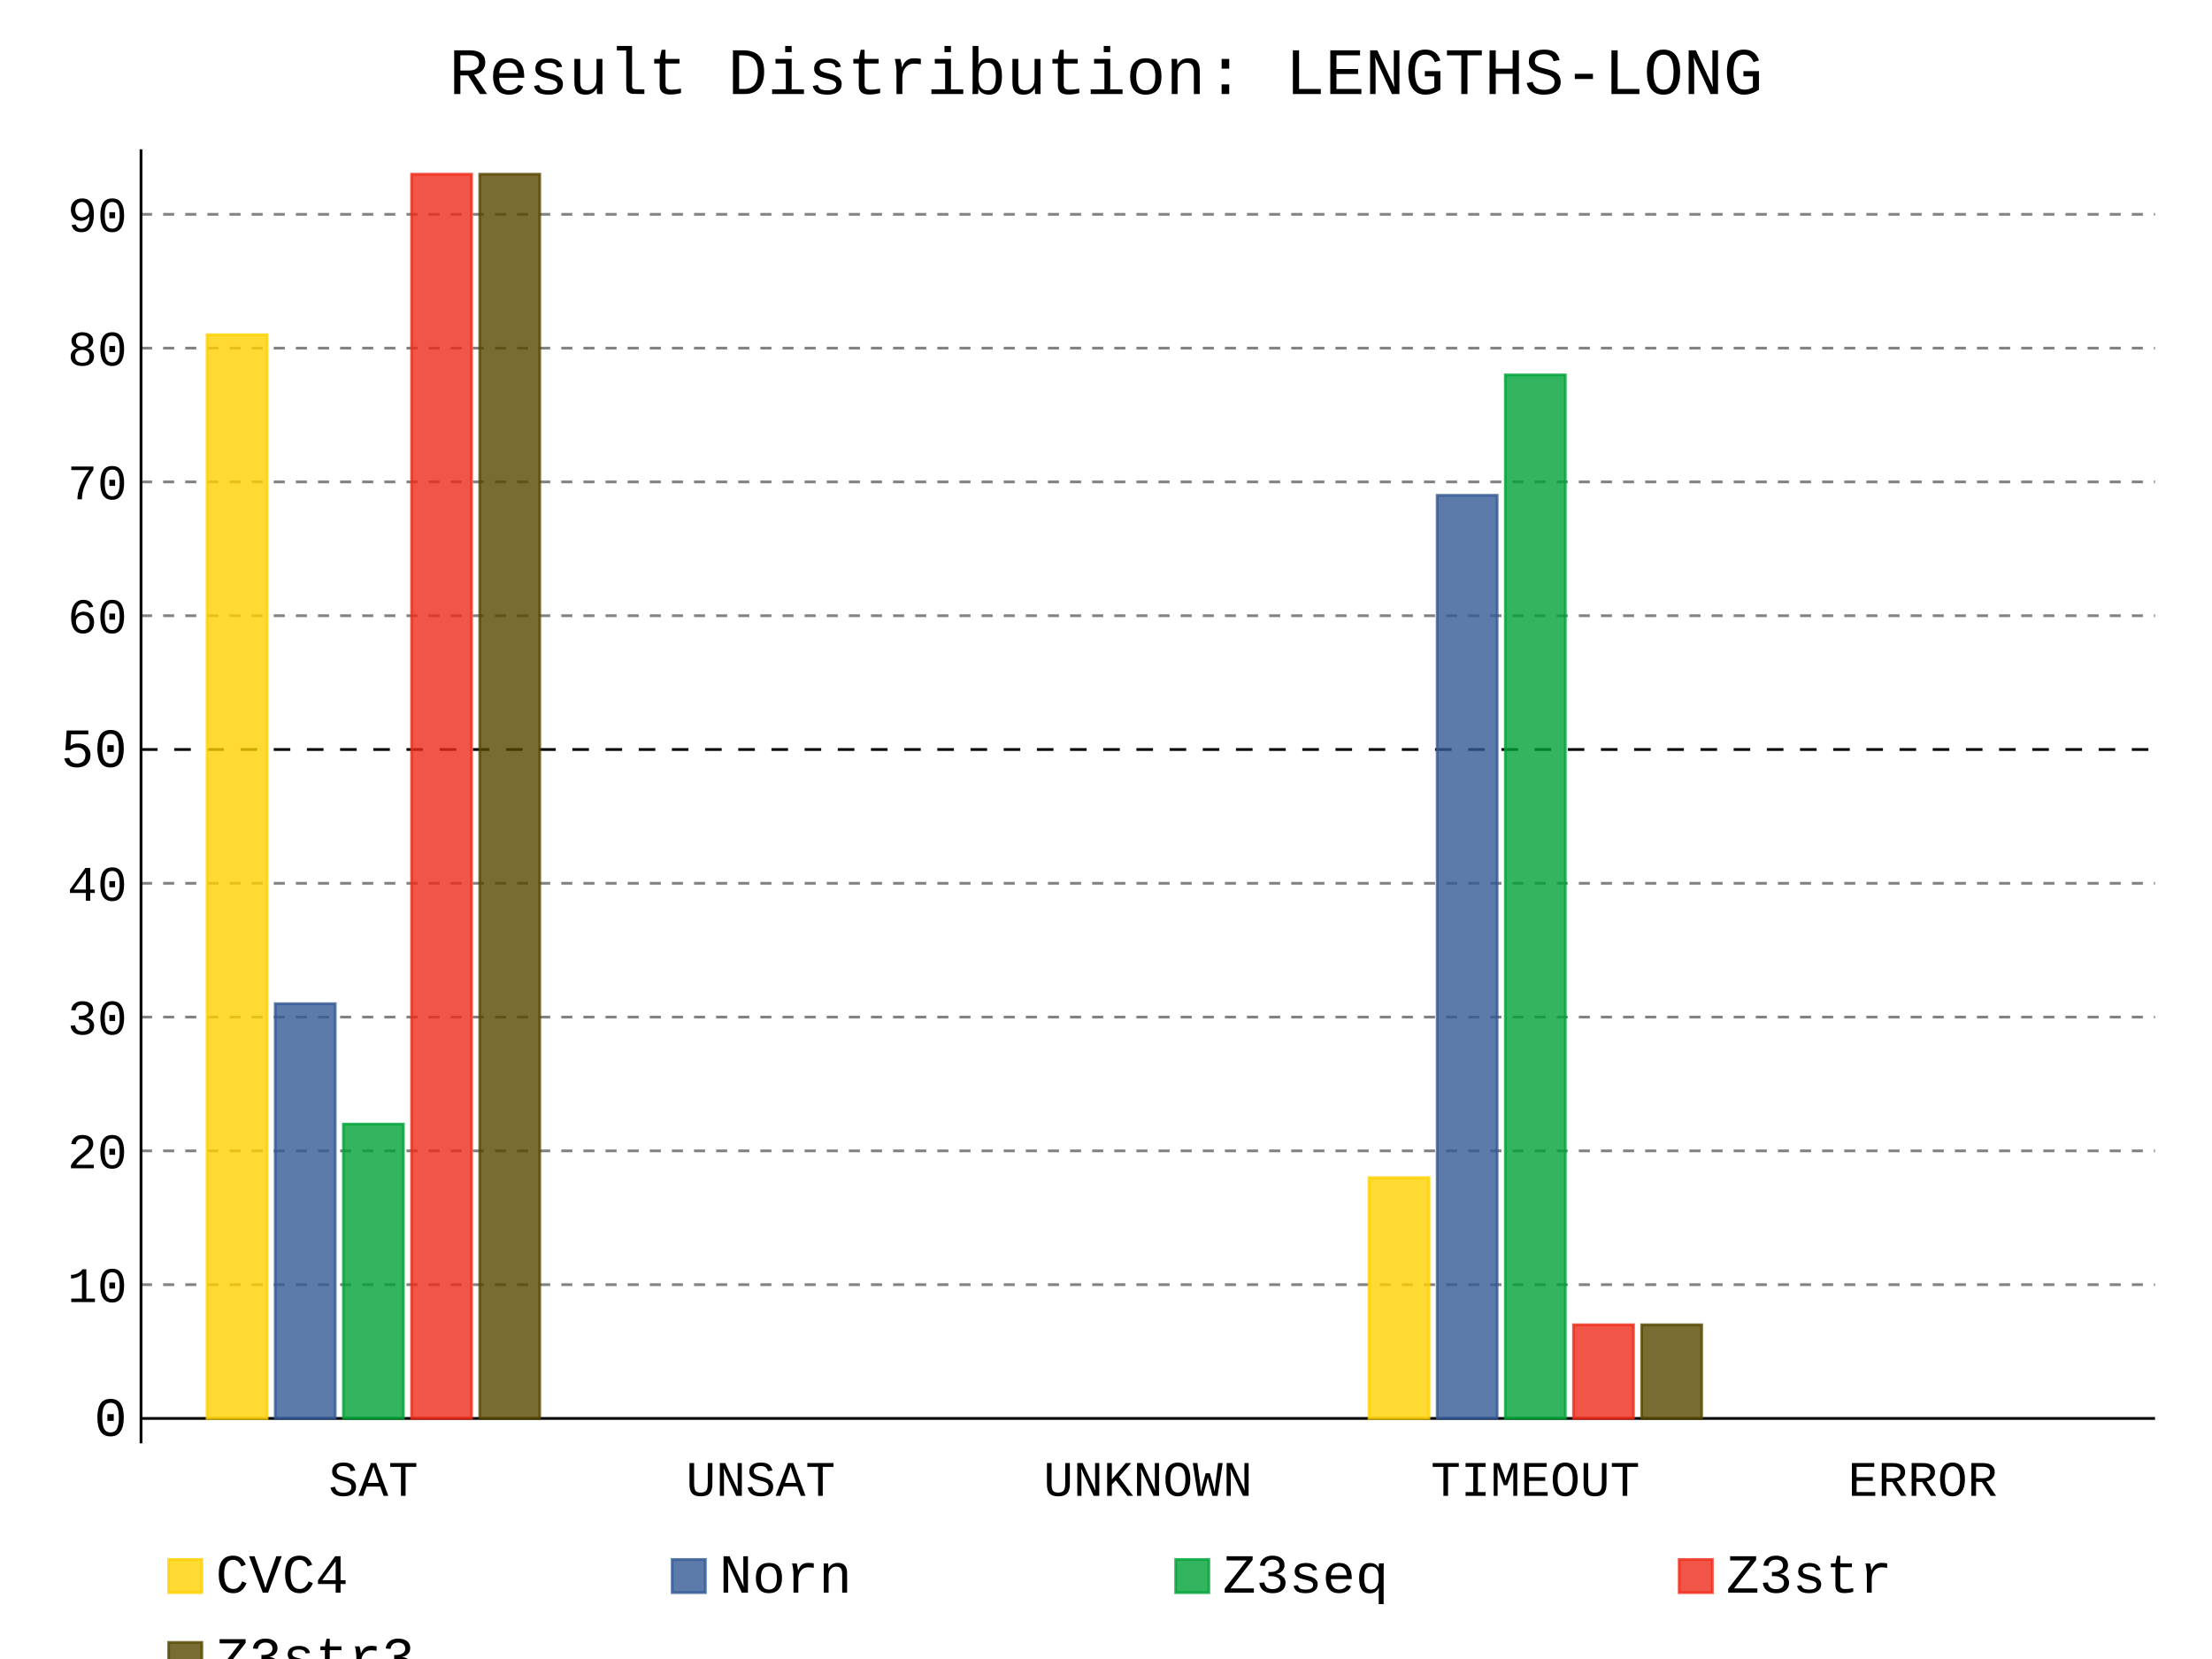
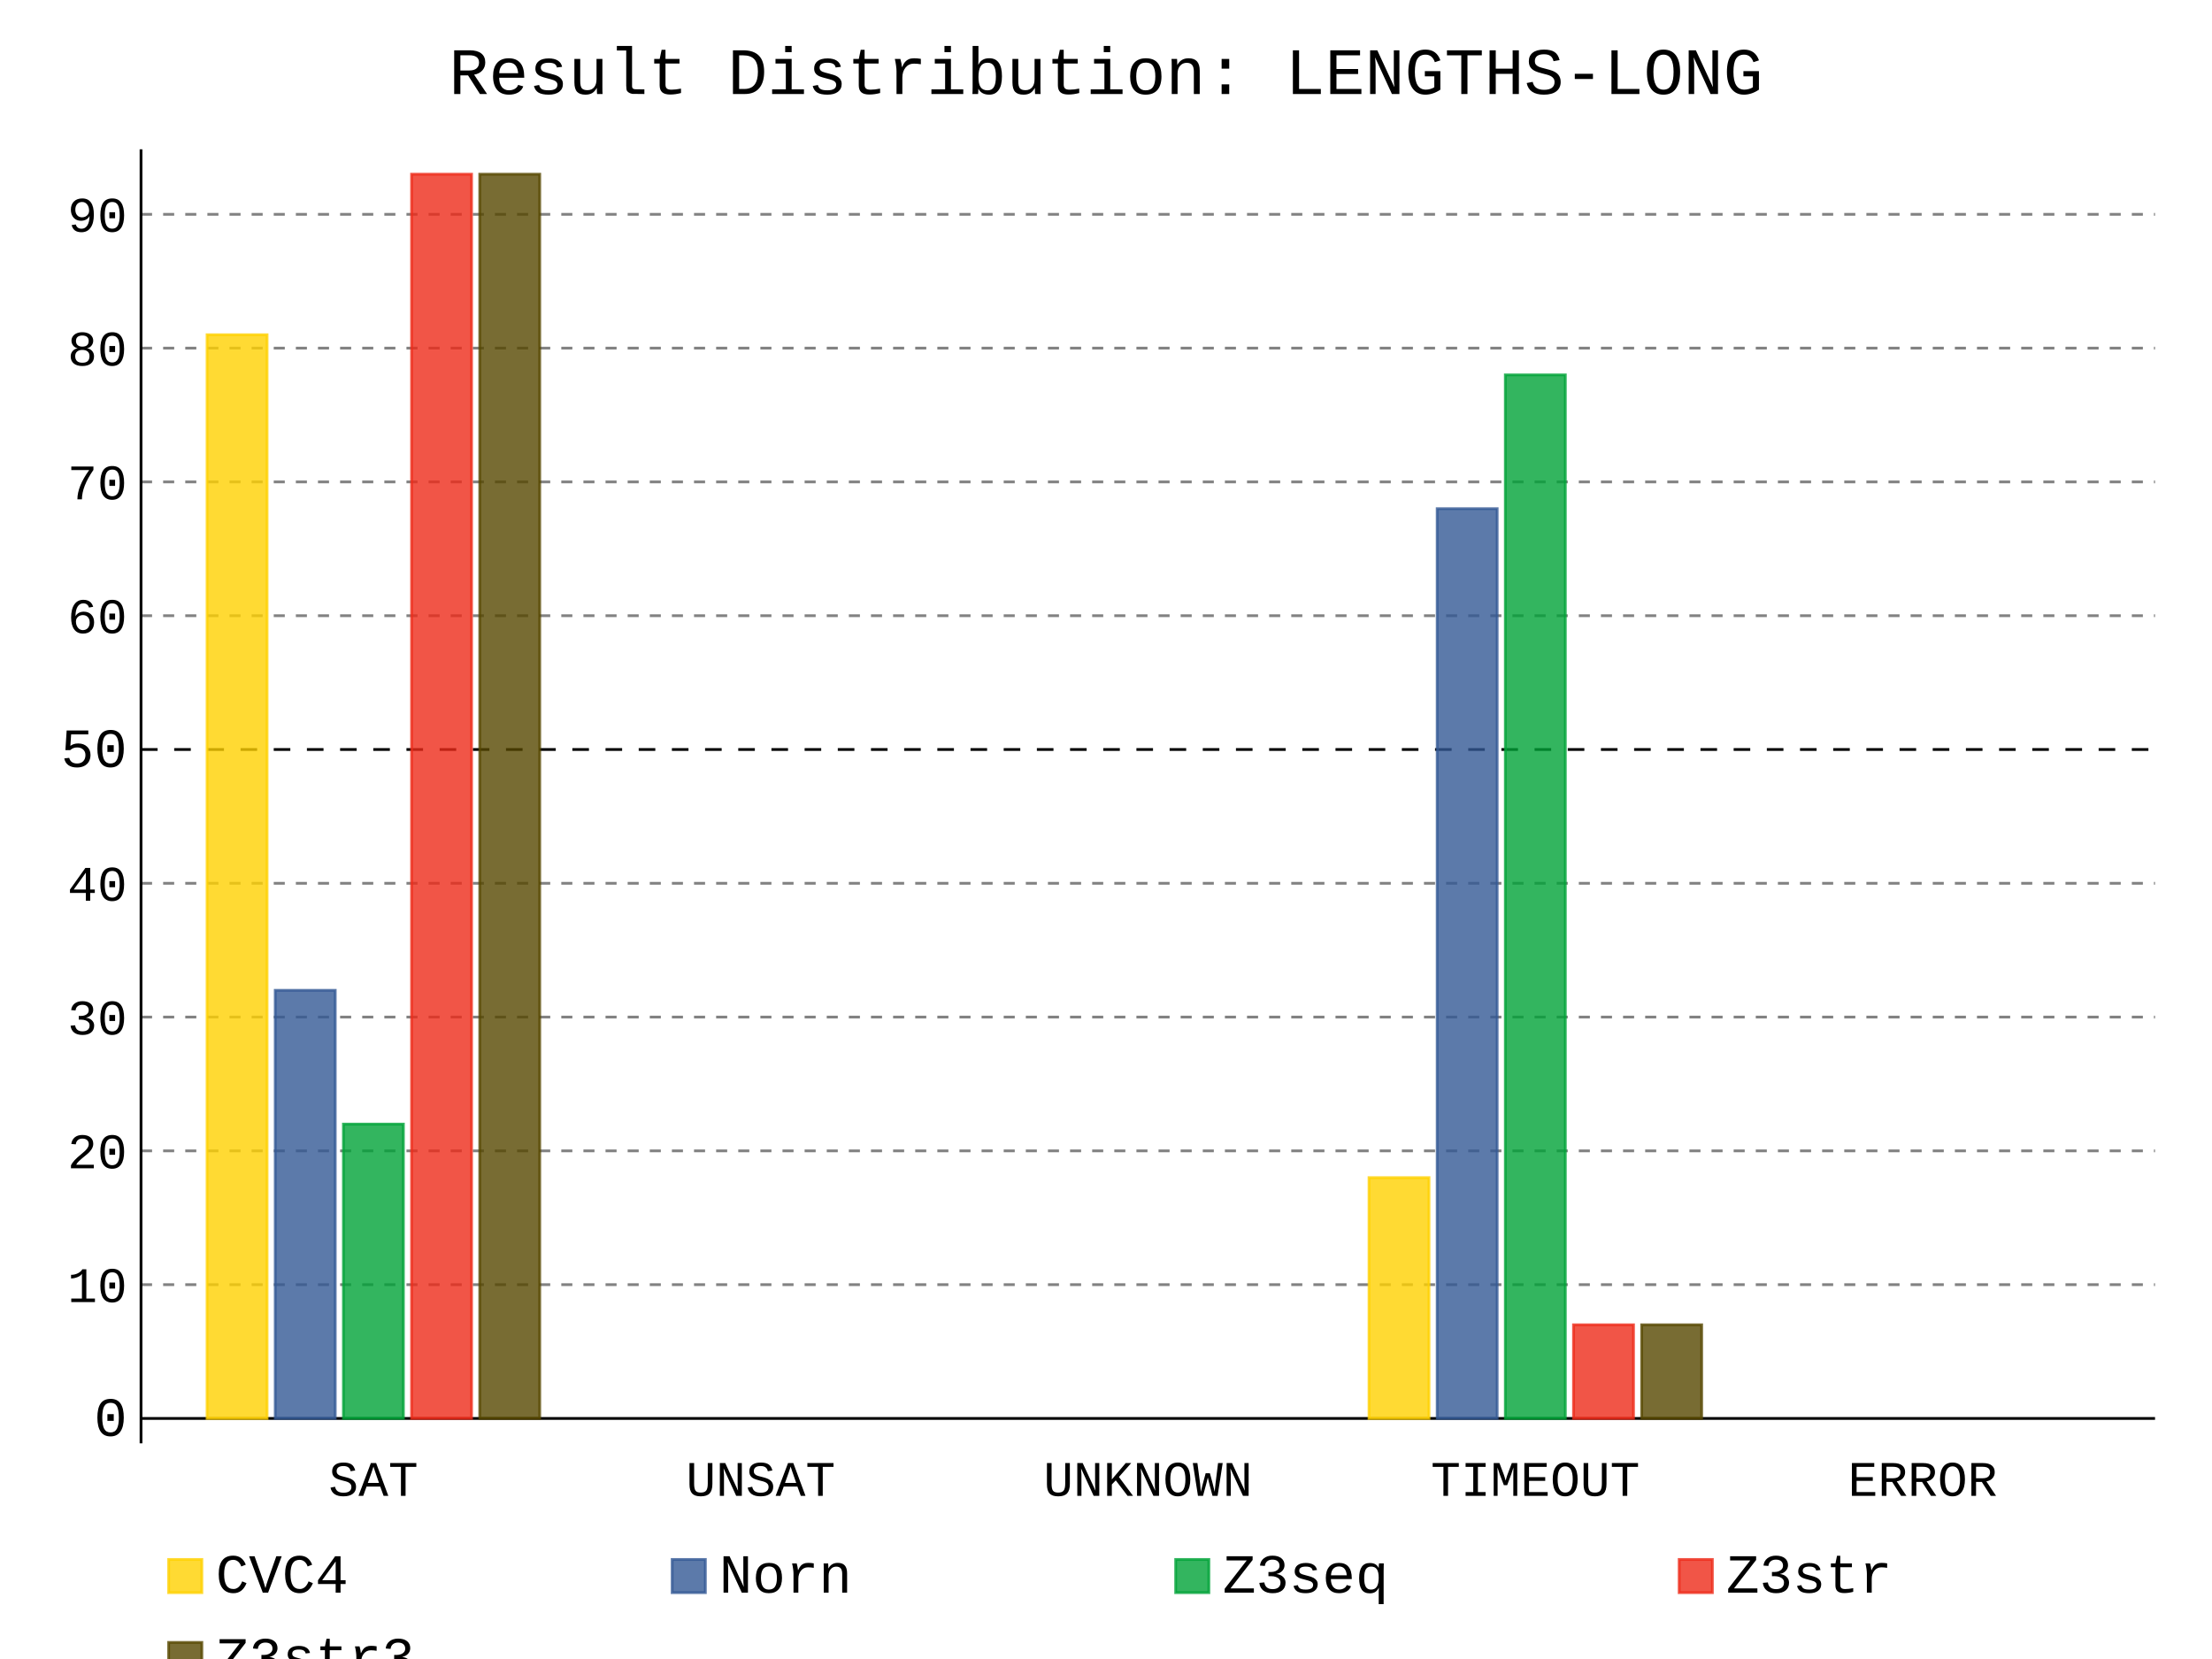
- <svg xmlns="http://www.w3.org/2000/svg" id="chart-0047863b-3818-470f-ab51-d9924da8907a" class="pygal-chart" viewBox="0 0 800 600">
+ <svg xmlns="http://www.w3.org/2000/svg" id="chart-a3abc3c2-a17d-4a7b-bf9a-69598cc8c93d" class="pygal-chart" viewBox="0 0 800 600">
  <defs>
-     <style type="text/css">#chart-0047863b-3818-470f-ab51-d9924da8907a{-webkit-user-select:none;-webkit-font-smoothing:antialiased;font-family:Consolas,"Liberation Mono",Menlo,Courier,monospace}#chart-0047863b-3818-470f-ab51-d9924da8907a .title{font-family:Consolas,"Liberation Mono",Menlo,Courier,monospace;font-size:24px}#chart-0047863b-3818-470f-ab51-d9924da8907a .legends .legend text{font-family:Consolas,"Liberation Mono",Menlo,Courier,monospace;font-size:20px}#chart-0047863b-3818-470f-ab51-d9924da8907a .axis text{font-family:Consolas,"Liberation Mono",Menlo,Courier,monospace;font-size:18px}#chart-0047863b-3818-470f-ab51-d9924da8907a .axis text.major{font-family:Consolas,"Liberation Mono",Menlo,Courier,monospace;font-size:20px}#chart-0047863b-3818-470f-ab51-d9924da8907a .text-overlay text.value{font-family:Consolas,"Liberation Mono",Menlo,Courier,monospace;font-size:22px}#chart-0047863b-3818-470f-ab51-d9924da8907a .text-overlay text.label{font-family:Consolas,"Liberation Mono",Menlo,Courier,monospace;font-size:20px}#chart-0047863b-3818-470f-ab51-d9924da8907a .tooltip{font-family:Consolas,"Liberation Mono",Menlo,Courier,monospace;font-size:20px}#chart-0047863b-3818-470f-ab51-d9924da8907a text.no_data{font-family:Consolas,"Liberation Mono",Menlo,Courier,monospace;font-size:64px}
- #chart-0047863b-3818-470f-ab51-d9924da8907a{background-color:#FFFFFF}#chart-0047863b-3818-470f-ab51-d9924da8907a path,#chart-0047863b-3818-470f-ab51-d9924da8907a line,#chart-0047863b-3818-470f-ab51-d9924da8907a rect,#chart-0047863b-3818-470f-ab51-d9924da8907a circle{-webkit-transition:100ms;-moz-transition:100ms;transition:100ms}#chart-0047863b-3818-470f-ab51-d9924da8907a .graph &gt; .background{fill:#FFFFFF}#chart-0047863b-3818-470f-ab51-d9924da8907a .plot &gt; .background{fill:#FFFFFF}#chart-0047863b-3818-470f-ab51-d9924da8907a .graph{fill:#000000}#chart-0047863b-3818-470f-ab51-d9924da8907a text.no_data{fill:#000000}#chart-0047863b-3818-470f-ab51-d9924da8907a .title{fill:#000000}#chart-0047863b-3818-470f-ab51-d9924da8907a .legends .legend text{fill:#000000}#chart-0047863b-3818-470f-ab51-d9924da8907a .legends .legend:hover text{fill:#000000}#chart-0047863b-3818-470f-ab51-d9924da8907a .axis .line{stroke:#000000}#chart-0047863b-3818-470f-ab51-d9924da8907a .axis .guide.line{stroke:#828282}#chart-0047863b-3818-470f-ab51-d9924da8907a .axis .major.line{stroke:#000000}#chart-0047863b-3818-470f-ab51-d9924da8907a .axis text.major{fill:#000000}#chart-0047863b-3818-470f-ab51-d9924da8907a .axis.y .guides:hover .guide.line,#chart-0047863b-3818-470f-ab51-d9924da8907a .line-graph .axis.x .guides:hover .guide.line,#chart-0047863b-3818-470f-ab51-d9924da8907a .stackedline-graph .axis.x .guides:hover .guide.line,#chart-0047863b-3818-470f-ab51-d9924da8907a .xy-graph .axis.x .guides:hover .guide.line{stroke:#000000}#chart-0047863b-3818-470f-ab51-d9924da8907a .axis .guides:hover text{fill:#000000}#chart-0047863b-3818-470f-ab51-d9924da8907a .reactive{fill-opacity:.8;stroke-opacity:.8}#chart-0047863b-3818-470f-ab51-d9924da8907a .ci{stroke:#000000}#chart-0047863b-3818-470f-ab51-d9924da8907a .reactive.active,#chart-0047863b-3818-470f-ab51-d9924da8907a .active .reactive{fill-opacity:.9;stroke-opacity:.9;stroke-width:4}#chart-0047863b-3818-470f-ab51-d9924da8907a .ci .reactive.active{stroke-width:1.5}#chart-0047863b-3818-470f-ab51-d9924da8907a .series text{fill:#000000}#chart-0047863b-3818-470f-ab51-d9924da8907a .tooltip rect{fill:#FFFFFF;stroke:#000000;-webkit-transition:opacity 100ms;-moz-transition:opacity 100ms;transition:opacity 100ms}#chart-0047863b-3818-470f-ab51-d9924da8907a .tooltip .label{fill:#000000}#chart-0047863b-3818-470f-ab51-d9924da8907a .tooltip .label{fill:#000000}#chart-0047863b-3818-470f-ab51-d9924da8907a .tooltip .legend{font-size:.8em;fill:#828282}#chart-0047863b-3818-470f-ab51-d9924da8907a .tooltip .x_label{font-size:.6em;fill:#000000}#chart-0047863b-3818-470f-ab51-d9924da8907a .tooltip .xlink{font-size:.5em;text-decoration:underline}#chart-0047863b-3818-470f-ab51-d9924da8907a .tooltip .value{font-size:1.5em}#chart-0047863b-3818-470f-ab51-d9924da8907a .bound{font-size:.5em}#chart-0047863b-3818-470f-ab51-d9924da8907a .max-value{font-size:.75em;fill:#828282}#chart-0047863b-3818-470f-ab51-d9924da8907a .map-element{fill:#FFFFFF;stroke:#828282 !important}#chart-0047863b-3818-470f-ab51-d9924da8907a .map-element .reactive{fill-opacity:inherit;stroke-opacity:inherit}#chart-0047863b-3818-470f-ab51-d9924da8907a .color-0,#chart-0047863b-3818-470f-ab51-d9924da8907a .color-0 a:visited{stroke:#ffd000;fill:#ffd000}#chart-0047863b-3818-470f-ab51-d9924da8907a .color-1,#chart-0047863b-3818-470f-ab51-d9924da8907a .color-1 a:visited{stroke:#345995;fill:#345995}#chart-0047863b-3818-470f-ab51-d9924da8907a .color-2,#chart-0047863b-3818-470f-ab51-d9924da8907a .color-2 a:visited{stroke:#01a337;fill:#01a337}#chart-0047863b-3818-470f-ab51-d9924da8907a .color-3,#chart-0047863b-3818-470f-ab51-d9924da8907a .color-3 a:visited{stroke:#ed2b1a;fill:#ed2b1a}#chart-0047863b-3818-470f-ab51-d9924da8907a .color-4,#chart-0047863b-3818-470f-ab51-d9924da8907a .color-4 a:visited{stroke:#574700;fill:#574700}#chart-0047863b-3818-470f-ab51-d9924da8907a .text-overlay .color-0 text{fill:black}#chart-0047863b-3818-470f-ab51-d9924da8907a .text-overlay .color-1 text{fill:black}#chart-0047863b-3818-470f-ab51-d9924da8907a .text-overlay .color-2 text{fill:black}#chart-0047863b-3818-470f-ab51-d9924da8907a .text-overlay .color-3 text{fill:black}#chart-0047863b-3818-470f-ab51-d9924da8907a .text-overlay .color-4 text{fill:white}
- #chart-0047863b-3818-470f-ab51-d9924da8907a text.no_data{text-anchor:middle}#chart-0047863b-3818-470f-ab51-d9924da8907a .guide.line{fill:none}#chart-0047863b-3818-470f-ab51-d9924da8907a .centered{text-anchor:middle}#chart-0047863b-3818-470f-ab51-d9924da8907a .title{text-anchor:middle}#chart-0047863b-3818-470f-ab51-d9924da8907a .legends .legend text{fill-opacity:1}#chart-0047863b-3818-470f-ab51-d9924da8907a .axis.x text{text-anchor:middle}#chart-0047863b-3818-470f-ab51-d9924da8907a .axis.x:not(.web) text[transform]{text-anchor:start}#chart-0047863b-3818-470f-ab51-d9924da8907a .axis.x:not(.web) text[transform].backwards{text-anchor:end}#chart-0047863b-3818-470f-ab51-d9924da8907a .axis.y text{text-anchor:end}#chart-0047863b-3818-470f-ab51-d9924da8907a .axis.y text[transform].backwards{text-anchor:start}#chart-0047863b-3818-470f-ab51-d9924da8907a .axis.y2 text{text-anchor:start}#chart-0047863b-3818-470f-ab51-d9924da8907a .axis.y2 text[transform].backwards{text-anchor:end}#chart-0047863b-3818-470f-ab51-d9924da8907a .axis .guide.line{stroke-dasharray:4,4}#chart-0047863b-3818-470f-ab51-d9924da8907a .axis .major.guide.line{stroke-dasharray:6,6}#chart-0047863b-3818-470f-ab51-d9924da8907a .horizontal .axis.y .guide.line,#chart-0047863b-3818-470f-ab51-d9924da8907a .horizontal .axis.y2 .guide.line,#chart-0047863b-3818-470f-ab51-d9924da8907a .vertical .axis.x .guide.line{opacity:0}#chart-0047863b-3818-470f-ab51-d9924da8907a .horizontal .axis.always_show .guide.line,#chart-0047863b-3818-470f-ab51-d9924da8907a .vertical .axis.always_show .guide.line{opacity:1 !important}#chart-0047863b-3818-470f-ab51-d9924da8907a .axis.y .guides:hover .guide.line,#chart-0047863b-3818-470f-ab51-d9924da8907a .axis.y2 .guides:hover .guide.line,#chart-0047863b-3818-470f-ab51-d9924da8907a .axis.x .guides:hover .guide.line{opacity:1}#chart-0047863b-3818-470f-ab51-d9924da8907a .axis .guides:hover text{opacity:1}#chart-0047863b-3818-470f-ab51-d9924da8907a .nofill{fill:none}#chart-0047863b-3818-470f-ab51-d9924da8907a .subtle-fill{fill-opacity:.2}#chart-0047863b-3818-470f-ab51-d9924da8907a .dot{stroke-width:1px;fill-opacity:1}#chart-0047863b-3818-470f-ab51-d9924da8907a .dot.active{stroke-width:5px}#chart-0047863b-3818-470f-ab51-d9924da8907a .dot.negative{fill:transparent}#chart-0047863b-3818-470f-ab51-d9924da8907a text,#chart-0047863b-3818-470f-ab51-d9924da8907a tspan{stroke:none !important}#chart-0047863b-3818-470f-ab51-d9924da8907a .series text.active{opacity:1}#chart-0047863b-3818-470f-ab51-d9924da8907a .tooltip rect{fill-opacity:.95;stroke-width:.5}#chart-0047863b-3818-470f-ab51-d9924da8907a .tooltip text{fill-opacity:1}#chart-0047863b-3818-470f-ab51-d9924da8907a .showable{visibility:hidden}#chart-0047863b-3818-470f-ab51-d9924da8907a .showable.shown{visibility:visible}#chart-0047863b-3818-470f-ab51-d9924da8907a .gauge-background{fill:rgba(229,229,229,1);stroke:none}#chart-0047863b-3818-470f-ab51-d9924da8907a .bg-lines{stroke:#FFFFFF;stroke-width:2px}</style>
+     <style type="text/css">#chart-a3abc3c2-a17d-4a7b-bf9a-69598cc8c93d{-webkit-user-select:none;-webkit-font-smoothing:antialiased;font-family:Consolas,"Liberation Mono",Menlo,Courier,monospace}#chart-a3abc3c2-a17d-4a7b-bf9a-69598cc8c93d .title{font-family:Consolas,"Liberation Mono",Menlo,Courier,monospace;font-size:24px}#chart-a3abc3c2-a17d-4a7b-bf9a-69598cc8c93d .legends .legend text{font-family:Consolas,"Liberation Mono",Menlo,Courier,monospace;font-size:20px}#chart-a3abc3c2-a17d-4a7b-bf9a-69598cc8c93d .axis text{font-family:Consolas,"Liberation Mono",Menlo,Courier,monospace;font-size:18px}#chart-a3abc3c2-a17d-4a7b-bf9a-69598cc8c93d .axis text.major{font-family:Consolas,"Liberation Mono",Menlo,Courier,monospace;font-size:20px}#chart-a3abc3c2-a17d-4a7b-bf9a-69598cc8c93d .text-overlay text.value{font-family:Consolas,"Liberation Mono",Menlo,Courier,monospace;font-size:22px}#chart-a3abc3c2-a17d-4a7b-bf9a-69598cc8c93d .text-overlay text.label{font-family:Consolas,"Liberation Mono",Menlo,Courier,monospace;font-size:20px}#chart-a3abc3c2-a17d-4a7b-bf9a-69598cc8c93d .tooltip{font-family:Consolas,"Liberation Mono",Menlo,Courier,monospace;font-size:20px}#chart-a3abc3c2-a17d-4a7b-bf9a-69598cc8c93d text.no_data{font-family:Consolas,"Liberation Mono",Menlo,Courier,monospace;font-size:64px}
+ #chart-a3abc3c2-a17d-4a7b-bf9a-69598cc8c93d{background-color:#FFFFFF}#chart-a3abc3c2-a17d-4a7b-bf9a-69598cc8c93d path,#chart-a3abc3c2-a17d-4a7b-bf9a-69598cc8c93d line,#chart-a3abc3c2-a17d-4a7b-bf9a-69598cc8c93d rect,#chart-a3abc3c2-a17d-4a7b-bf9a-69598cc8c93d circle{-webkit-transition:100ms;-moz-transition:100ms;transition:100ms}#chart-a3abc3c2-a17d-4a7b-bf9a-69598cc8c93d .graph &gt; .background{fill:#FFFFFF}#chart-a3abc3c2-a17d-4a7b-bf9a-69598cc8c93d .plot &gt; .background{fill:#FFFFFF}#chart-a3abc3c2-a17d-4a7b-bf9a-69598cc8c93d .graph{fill:#000000}#chart-a3abc3c2-a17d-4a7b-bf9a-69598cc8c93d text.no_data{fill:#000000}#chart-a3abc3c2-a17d-4a7b-bf9a-69598cc8c93d .title{fill:#000000}#chart-a3abc3c2-a17d-4a7b-bf9a-69598cc8c93d .legends .legend text{fill:#000000}#chart-a3abc3c2-a17d-4a7b-bf9a-69598cc8c93d .legends .legend:hover text{fill:#000000}#chart-a3abc3c2-a17d-4a7b-bf9a-69598cc8c93d .axis .line{stroke:#000000}#chart-a3abc3c2-a17d-4a7b-bf9a-69598cc8c93d .axis .guide.line{stroke:#828282}#chart-a3abc3c2-a17d-4a7b-bf9a-69598cc8c93d .axis .major.line{stroke:#000000}#chart-a3abc3c2-a17d-4a7b-bf9a-69598cc8c93d .axis text.major{fill:#000000}#chart-a3abc3c2-a17d-4a7b-bf9a-69598cc8c93d .axis.y .guides:hover .guide.line,#chart-a3abc3c2-a17d-4a7b-bf9a-69598cc8c93d .line-graph .axis.x .guides:hover .guide.line,#chart-a3abc3c2-a17d-4a7b-bf9a-69598cc8c93d .stackedline-graph .axis.x .guides:hover .guide.line,#chart-a3abc3c2-a17d-4a7b-bf9a-69598cc8c93d .xy-graph .axis.x .guides:hover .guide.line{stroke:#000000}#chart-a3abc3c2-a17d-4a7b-bf9a-69598cc8c93d .axis .guides:hover text{fill:#000000}#chart-a3abc3c2-a17d-4a7b-bf9a-69598cc8c93d .reactive{fill-opacity:.8;stroke-opacity:.8}#chart-a3abc3c2-a17d-4a7b-bf9a-69598cc8c93d .ci{stroke:#000000}#chart-a3abc3c2-a17d-4a7b-bf9a-69598cc8c93d .reactive.active,#chart-a3abc3c2-a17d-4a7b-bf9a-69598cc8c93d .active .reactive{fill-opacity:.9;stroke-opacity:.9;stroke-width:4}#chart-a3abc3c2-a17d-4a7b-bf9a-69598cc8c93d .ci .reactive.active{stroke-width:1.5}#chart-a3abc3c2-a17d-4a7b-bf9a-69598cc8c93d .series text{fill:#000000}#chart-a3abc3c2-a17d-4a7b-bf9a-69598cc8c93d .tooltip rect{fill:#FFFFFF;stroke:#000000;-webkit-transition:opacity 100ms;-moz-transition:opacity 100ms;transition:opacity 100ms}#chart-a3abc3c2-a17d-4a7b-bf9a-69598cc8c93d .tooltip .label{fill:#000000}#chart-a3abc3c2-a17d-4a7b-bf9a-69598cc8c93d .tooltip .label{fill:#000000}#chart-a3abc3c2-a17d-4a7b-bf9a-69598cc8c93d .tooltip .legend{font-size:.8em;fill:#828282}#chart-a3abc3c2-a17d-4a7b-bf9a-69598cc8c93d .tooltip .x_label{font-size:.6em;fill:#000000}#chart-a3abc3c2-a17d-4a7b-bf9a-69598cc8c93d .tooltip .xlink{font-size:.5em;text-decoration:underline}#chart-a3abc3c2-a17d-4a7b-bf9a-69598cc8c93d .tooltip .value{font-size:1.5em}#chart-a3abc3c2-a17d-4a7b-bf9a-69598cc8c93d .bound{font-size:.5em}#chart-a3abc3c2-a17d-4a7b-bf9a-69598cc8c93d .max-value{font-size:.75em;fill:#828282}#chart-a3abc3c2-a17d-4a7b-bf9a-69598cc8c93d .map-element{fill:#FFFFFF;stroke:#828282 !important}#chart-a3abc3c2-a17d-4a7b-bf9a-69598cc8c93d .map-element .reactive{fill-opacity:inherit;stroke-opacity:inherit}#chart-a3abc3c2-a17d-4a7b-bf9a-69598cc8c93d .color-0,#chart-a3abc3c2-a17d-4a7b-bf9a-69598cc8c93d .color-0 a:visited{stroke:#ffd000;fill:#ffd000}#chart-a3abc3c2-a17d-4a7b-bf9a-69598cc8c93d .color-1,#chart-a3abc3c2-a17d-4a7b-bf9a-69598cc8c93d .color-1 a:visited{stroke:#345995;fill:#345995}#chart-a3abc3c2-a17d-4a7b-bf9a-69598cc8c93d .color-2,#chart-a3abc3c2-a17d-4a7b-bf9a-69598cc8c93d .color-2 a:visited{stroke:#01a337;fill:#01a337}#chart-a3abc3c2-a17d-4a7b-bf9a-69598cc8c93d .color-3,#chart-a3abc3c2-a17d-4a7b-bf9a-69598cc8c93d .color-3 a:visited{stroke:#ed2b1a;fill:#ed2b1a}#chart-a3abc3c2-a17d-4a7b-bf9a-69598cc8c93d .color-4,#chart-a3abc3c2-a17d-4a7b-bf9a-69598cc8c93d .color-4 a:visited{stroke:#574700;fill:#574700}#chart-a3abc3c2-a17d-4a7b-bf9a-69598cc8c93d .text-overlay .color-0 text{fill:black}#chart-a3abc3c2-a17d-4a7b-bf9a-69598cc8c93d .text-overlay .color-1 text{fill:black}#chart-a3abc3c2-a17d-4a7b-bf9a-69598cc8c93d .text-overlay .color-2 text{fill:black}#chart-a3abc3c2-a17d-4a7b-bf9a-69598cc8c93d .text-overlay .color-3 text{fill:black}#chart-a3abc3c2-a17d-4a7b-bf9a-69598cc8c93d .text-overlay .color-4 text{fill:white}
+ #chart-a3abc3c2-a17d-4a7b-bf9a-69598cc8c93d text.no_data{text-anchor:middle}#chart-a3abc3c2-a17d-4a7b-bf9a-69598cc8c93d .guide.line{fill:none}#chart-a3abc3c2-a17d-4a7b-bf9a-69598cc8c93d .centered{text-anchor:middle}#chart-a3abc3c2-a17d-4a7b-bf9a-69598cc8c93d .title{text-anchor:middle}#chart-a3abc3c2-a17d-4a7b-bf9a-69598cc8c93d .legends .legend text{fill-opacity:1}#chart-a3abc3c2-a17d-4a7b-bf9a-69598cc8c93d .axis.x text{text-anchor:middle}#chart-a3abc3c2-a17d-4a7b-bf9a-69598cc8c93d .axis.x:not(.web) text[transform]{text-anchor:start}#chart-a3abc3c2-a17d-4a7b-bf9a-69598cc8c93d .axis.x:not(.web) text[transform].backwards{text-anchor:end}#chart-a3abc3c2-a17d-4a7b-bf9a-69598cc8c93d .axis.y text{text-anchor:end}#chart-a3abc3c2-a17d-4a7b-bf9a-69598cc8c93d .axis.y text[transform].backwards{text-anchor:start}#chart-a3abc3c2-a17d-4a7b-bf9a-69598cc8c93d .axis.y2 text{text-anchor:start}#chart-a3abc3c2-a17d-4a7b-bf9a-69598cc8c93d .axis.y2 text[transform].backwards{text-anchor:end}#chart-a3abc3c2-a17d-4a7b-bf9a-69598cc8c93d .axis .guide.line{stroke-dasharray:4,4}#chart-a3abc3c2-a17d-4a7b-bf9a-69598cc8c93d .axis .major.guide.line{stroke-dasharray:6,6}#chart-a3abc3c2-a17d-4a7b-bf9a-69598cc8c93d .horizontal .axis.y .guide.line,#chart-a3abc3c2-a17d-4a7b-bf9a-69598cc8c93d .horizontal .axis.y2 .guide.line,#chart-a3abc3c2-a17d-4a7b-bf9a-69598cc8c93d .vertical .axis.x .guide.line{opacity:0}#chart-a3abc3c2-a17d-4a7b-bf9a-69598cc8c93d .horizontal .axis.always_show .guide.line,#chart-a3abc3c2-a17d-4a7b-bf9a-69598cc8c93d .vertical .axis.always_show .guide.line{opacity:1 !important}#chart-a3abc3c2-a17d-4a7b-bf9a-69598cc8c93d .axis.y .guides:hover .guide.line,#chart-a3abc3c2-a17d-4a7b-bf9a-69598cc8c93d .axis.y2 .guides:hover .guide.line,#chart-a3abc3c2-a17d-4a7b-bf9a-69598cc8c93d .axis.x .guides:hover .guide.line{opacity:1}#chart-a3abc3c2-a17d-4a7b-bf9a-69598cc8c93d .axis .guides:hover text{opacity:1}#chart-a3abc3c2-a17d-4a7b-bf9a-69598cc8c93d .nofill{fill:none}#chart-a3abc3c2-a17d-4a7b-bf9a-69598cc8c93d .subtle-fill{fill-opacity:.2}#chart-a3abc3c2-a17d-4a7b-bf9a-69598cc8c93d .dot{stroke-width:1px;fill-opacity:1}#chart-a3abc3c2-a17d-4a7b-bf9a-69598cc8c93d .dot.active{stroke-width:5px}#chart-a3abc3c2-a17d-4a7b-bf9a-69598cc8c93d .dot.negative{fill:transparent}#chart-a3abc3c2-a17d-4a7b-bf9a-69598cc8c93d text,#chart-a3abc3c2-a17d-4a7b-bf9a-69598cc8c93d tspan{stroke:none !important}#chart-a3abc3c2-a17d-4a7b-bf9a-69598cc8c93d .series text.active{opacity:1}#chart-a3abc3c2-a17d-4a7b-bf9a-69598cc8c93d .tooltip rect{fill-opacity:.95;stroke-width:.5}#chart-a3abc3c2-a17d-4a7b-bf9a-69598cc8c93d .tooltip text{fill-opacity:1}#chart-a3abc3c2-a17d-4a7b-bf9a-69598cc8c93d .showable{visibility:hidden}#chart-a3abc3c2-a17d-4a7b-bf9a-69598cc8c93d .showable.shown{visibility:visible}#chart-a3abc3c2-a17d-4a7b-bf9a-69598cc8c93d .gauge-background{fill:rgba(229,229,229,1);stroke:none}#chart-a3abc3c2-a17d-4a7b-bf9a-69598cc8c93d .bg-lines{stroke:#FFFFFF;stroke-width:2px}</style>
  </defs>
  <g class="graph bar-graph vertical">
    <rect class="background" height="600" width="800" x="0" y="0" />
    <g class="plot" transform="translate(51, 54)">
      <rect class="background" height="468.0" width="728.4" x="0" y="0" />
      <g class="axis y always_show">
        <g class="guides">
          <path class="axis major line" d="M0 459 h728.4" />
          <text class="major" x="-5" y="465.3">0</text>
        </g>
        <g class="guides">
          <path class="guide line" d="M0 410.613 h728.4" />
          <text class="" x="-5" y="416.913">10</text>
        </g>
        <g class="guides">
          <path class="guide line" d="M0 362.226 h728.4" />
          <text class="" x="-5" y="368.526">20</text>
        </g>
        <g class="guides">
          <path class="guide line" d="M0 313.839 h728.4" />
          <text class="" x="-5" y="320.139">30</text>
        </g>
        <g class="guides">
          <path class="guide line" d="M0 265.452 h728.4" />
          <text class="" x="-5" y="271.752">40</text>
        </g>
        <g class="guides">
          <path class="major guide line" d="M0 217.065 h728.4" />
          <text class="major" x="-5" y="223.365">50</text>
        </g>
        <g class="guides">
          <path class="guide line" d="M0 168.677 h728.4" />
          <text class="" x="-5" y="174.977">60</text>
        </g>
        <g class="guides">
          <path class="guide line" d="M0 120.29 h728.4" />
          <text class="" x="-5" y="126.59">70</text>
        </g>
        <g class="guides">
          <path class="guide line" d="M0 71.903 h728.4" />
          <text class="" x="-5" y="78.203">80</text>
        </g>
        <g class="guides">
          <path class="guide line" d="M0 23.516 h728.4" />
          <text class="" x="-5" y="29.816">90</text>
        </g>
      </g>
      <g class="axis x">
        <path class="line" d="M0 0 v468" />
        <g class="guides">
          <path class="guide line" d="M84.046 0 v468" />
          <text class="" x="84.046" y="487.0">SAT</text>
        </g>
        <g class="guides">
          <path class="guide line" d="M224.123 0 v468" />
          <text class="" x="224.123" y="487.0">UNSAT</text>
        </g>
        <g class="guides">
          <path class="guide line" d="M364.2 0 v468" />
          <text class="" x="364.2" y="487.0">UNKNOWN</text>
        </g>
        <g class="guides">
          <path class="guide line" d="M504.277 0 v468" />
          <text class="" x="504.277" y="487.0">TIMEOUT</text>
        </g>
        <g class="guides">
          <path class="guide line" d="M644.354 0 v468" />
          <text class="" x="644.354" y="487.0">ERROR</text>
        </g>
      </g>
      <g class="series serie-0 color-0">
        <g class="bars">
          <g class="bar">
            <rect class="rect reactive tooltip-trigger" height="391.935" rx="0" ry="0" width="21.695" x="23.892" y="67.065" />
          </g>
          <g class="bar">
            <rect class="rect reactive tooltip-trigger" height="0.0" rx="0" ry="0" width="21.695" x="163.968" y="459.0" />
          </g>
          <g class="bar">
            <rect class="rect reactive tooltip-trigger" height="0.0" rx="0" ry="0" width="21.695" x="304.045" y="459.0" />
          </g>
          <g class="bar">
            <rect class="rect reactive tooltip-trigger" height="87.097" rx="0" ry="0" width="21.695" x="444.122" y="371.903" />
          </g>
          <g class="bar">
            <rect class="rect reactive tooltip-trigger" height="0.0" rx="0" ry="0" width="21.695" x="584.199" y="459.0" />
          </g>
        </g>
      </g>
      <g class="series serie-1 color-1">
        <g class="bars">
          <g class="bar">
-             <rect class="rect reactive tooltip-trigger" height="150.0" rx="0" ry="0" width="21.695" x="48.545" y="309.0" />
+             <rect class="rect reactive tooltip-trigger" height="154.839" rx="0" ry="0" width="21.695" x="48.545" y="304.161" />
          </g>
          <g class="bar">
            <rect class="rect reactive tooltip-trigger" height="0.0" rx="0" ry="0" width="21.695" x="188.622" y="459.0" />
          </g>
          <g class="bar">
            <rect class="rect reactive tooltip-trigger" height="0.0" rx="0" ry="0" width="21.695" x="328.699" y="459.0" />
          </g>
          <g class="bar">
-             <rect class="rect reactive tooltip-trigger" height="333.871" rx="0" ry="0" width="21.695" x="468.776" y="125.129" />
+             <rect class="rect reactive tooltip-trigger" height="329.032" rx="0" ry="0" width="21.695" x="468.776" y="129.968" />
          </g>
          <g class="bar">
            <rect class="rect reactive tooltip-trigger" height="0.0" rx="0" ry="0" width="21.695" x="608.853" y="459.0" />
          </g>
        </g>
      </g>
      <g class="series serie-2 color-2">
        <g class="bars">
          <g class="bar">
            <rect class="rect reactive tooltip-trigger" height="106.452" rx="0" ry="0" width="21.695" x="73.199" y="352.548" />
          </g>
          <g class="bar">
            <rect class="rect reactive tooltip-trigger" height="0.0" rx="0" ry="0" width="21.695" x="213.276" y="459.0" />
          </g>
          <g class="bar">
            <rect class="rect reactive tooltip-trigger" height="0.0" rx="0" ry="0" width="21.695" x="353.352" y="459.0" />
          </g>
          <g class="bar">
            <rect class="rect reactive tooltip-trigger" height="377.419" rx="0" ry="0" width="21.695" x="493.429" y="81.581" />
          </g>
          <g class="bar">
            <rect class="rect reactive tooltip-trigger" height="0.0" rx="0" ry="0" width="21.695" x="633.506" y="459.0" />
          </g>
        </g>
      </g>
      <g class="series serie-3 color-3">
        <g class="bars">
          <g class="bar">
            <rect class="rect reactive tooltip-trigger" height="450" rx="0" ry="0" width="21.695" x="97.852" y="9" />
          </g>
          <g class="bar">
            <rect class="rect reactive tooltip-trigger" height="0.0" rx="0" ry="0" width="21.695" x="237.929" y="459.0" />
          </g>
          <g class="bar">
            <rect class="rect reactive tooltip-trigger" height="0.0" rx="0" ry="0" width="21.695" x="378.006" y="459.0" />
          </g>
          <g class="bar">
            <rect class="rect reactive tooltip-trigger" height="33.871" rx="0" ry="0" width="21.695" x="518.083" y="425.129" />
          </g>
          <g class="bar">
            <rect class="rect reactive tooltip-trigger" height="0.0" rx="0" ry="0" width="21.695" x="658.16" y="459.0" />
          </g>
        </g>
      </g>
      <g class="series serie-4 color-4">
        <g class="bars">
          <g class="bar">
            <rect class="rect reactive tooltip-trigger" height="450" rx="0" ry="0" width="21.695" x="122.506" y="9" />
          </g>
          <g class="bar">
            <rect class="rect reactive tooltip-trigger" height="0.0" rx="0" ry="0" width="21.695" x="262.583" y="459.0" />
          </g>
          <g class="bar">
            <rect class="rect reactive tooltip-trigger" height="0.0" rx="0" ry="0" width="21.695" x="402.66" y="459.0" />
          </g>
          <g class="bar">
            <rect class="rect reactive tooltip-trigger" height="33.871" rx="0" ry="0" width="21.695" x="542.736" y="425.129" />
          </g>
          <g class="bar">
            <rect class="rect reactive tooltip-trigger" height="0.0" rx="0" ry="0" width="21.695" x="682.813" y="459.0" />
          </g>
        </g>
      </g>
    </g>
    <g class="titles">
      <text class="title plot_title" x="400.0" y="34">Result Distribution: LENGTHS-LONG</text>
    </g>
    <g class="plot overlay" transform="translate(51, 54)">
      <g class="series serie-0 color-0" />
      <g class="series serie-1 color-1" />
      <g class="series serie-2 color-2" />
      <g class="series serie-3 color-3" />
      <g class="series serie-4 color-4" />
    </g>
    <g class="plot text-overlay" transform="translate(51, 54)">
      <g class="series serie-0 color-0" />
      <g class="series serie-1 color-1" />
      <g class="series serie-2 color-2" />
      <g class="series serie-3 color-3" />
      <g class="series serie-4 color-4" />
    </g>
    <g class="plot tooltip-overlay" transform="translate(51, 54)">
      <g class="tooltip" style="opacity: 0" transform="translate(0 0)">
        <rect class="tooltip-box" height="0" rx="10" ry="10" width="0" />
        <g class="text" />
      </g>
    </g>
    <g class="legends" transform="translate(61, 560)">
      <g class="legend reactive activate-serie" id="activate-serie-0">
        <rect class="color-0 reactive" height="12" width="12" x="0.0" y="4.0" />
        <text x="17.0" y="16.0">CVC4</text>
      </g>
      <g class="legend reactive activate-serie" id="activate-serie-1">
        <rect class="color-1 reactive" height="12" width="12" x="182.1" y="4.0" />
        <text x="199.1" y="16.0">Norn</text>
      </g>
      <g class="legend reactive activate-serie" id="activate-serie-2">
        <rect class="color-2 reactive" height="12" width="12" x="364.2" y="4.0" />
        <text x="381.2" y="16.0">Z3seq</text>
      </g>
      <g class="legend reactive activate-serie" id="activate-serie-3">
        <rect class="color-3 reactive" height="12" width="12" x="546.3" y="4.0" />
        <text x="563.3" y="16.0">Z3str</text>
      </g>
      <g class="legend reactive activate-serie" id="activate-serie-4">
        <rect class="color-4 reactive" height="12" width="12" x="0.0" y="34.0" />
        <text x="17.0" y="46.0">Z3str3</text>
      </g>
    </g>
  </g>
</svg>
